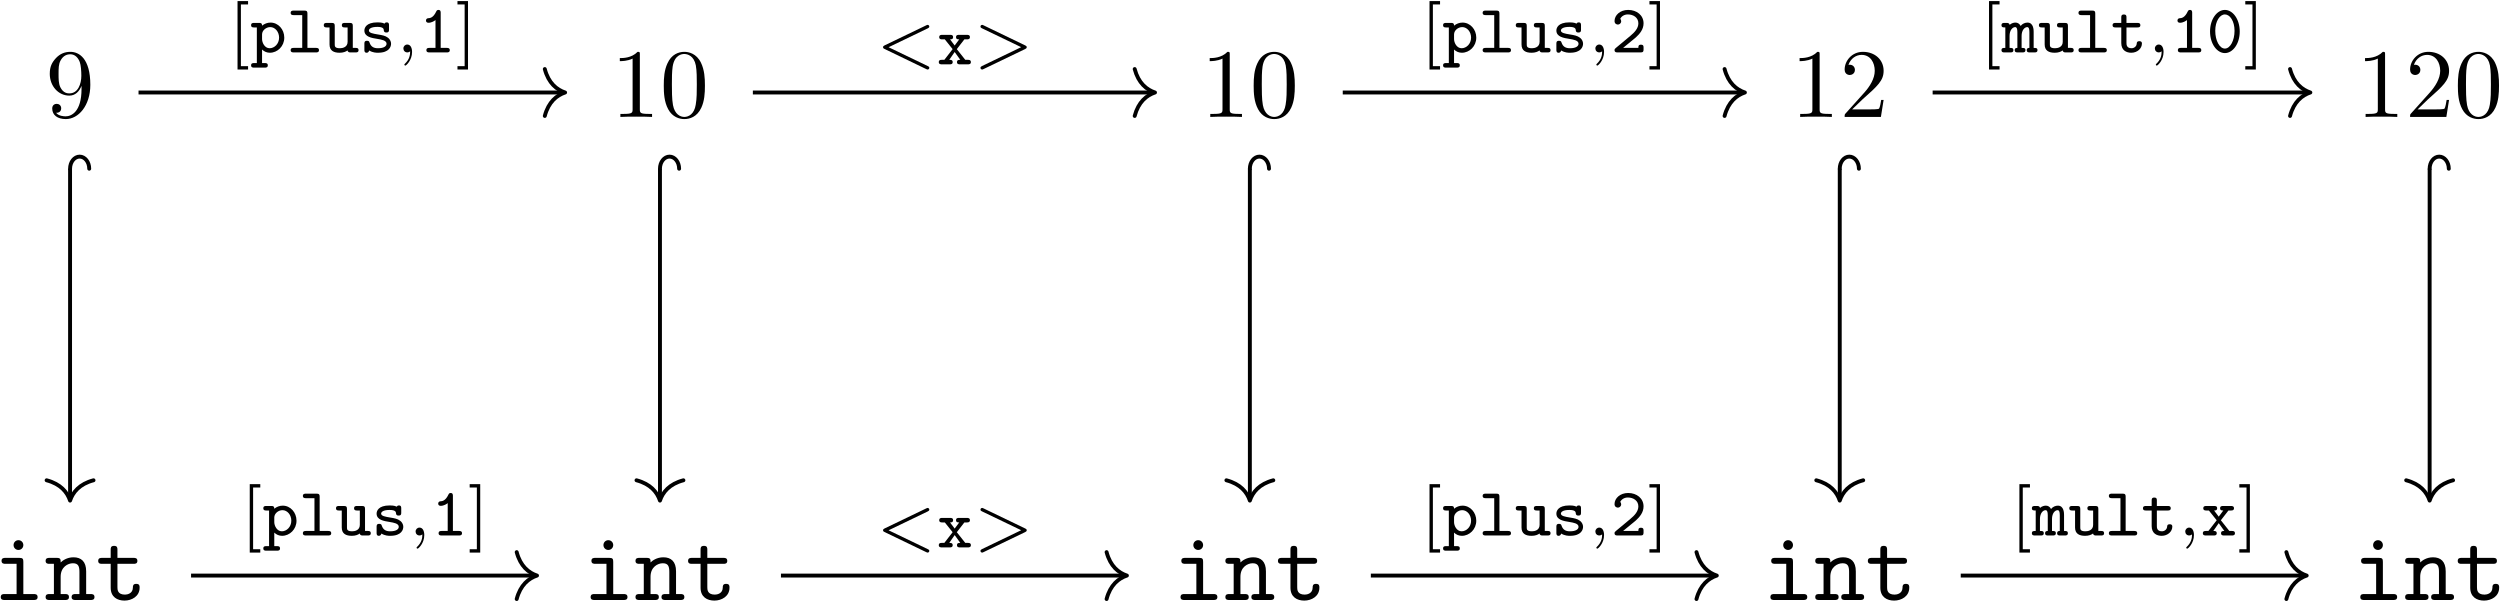
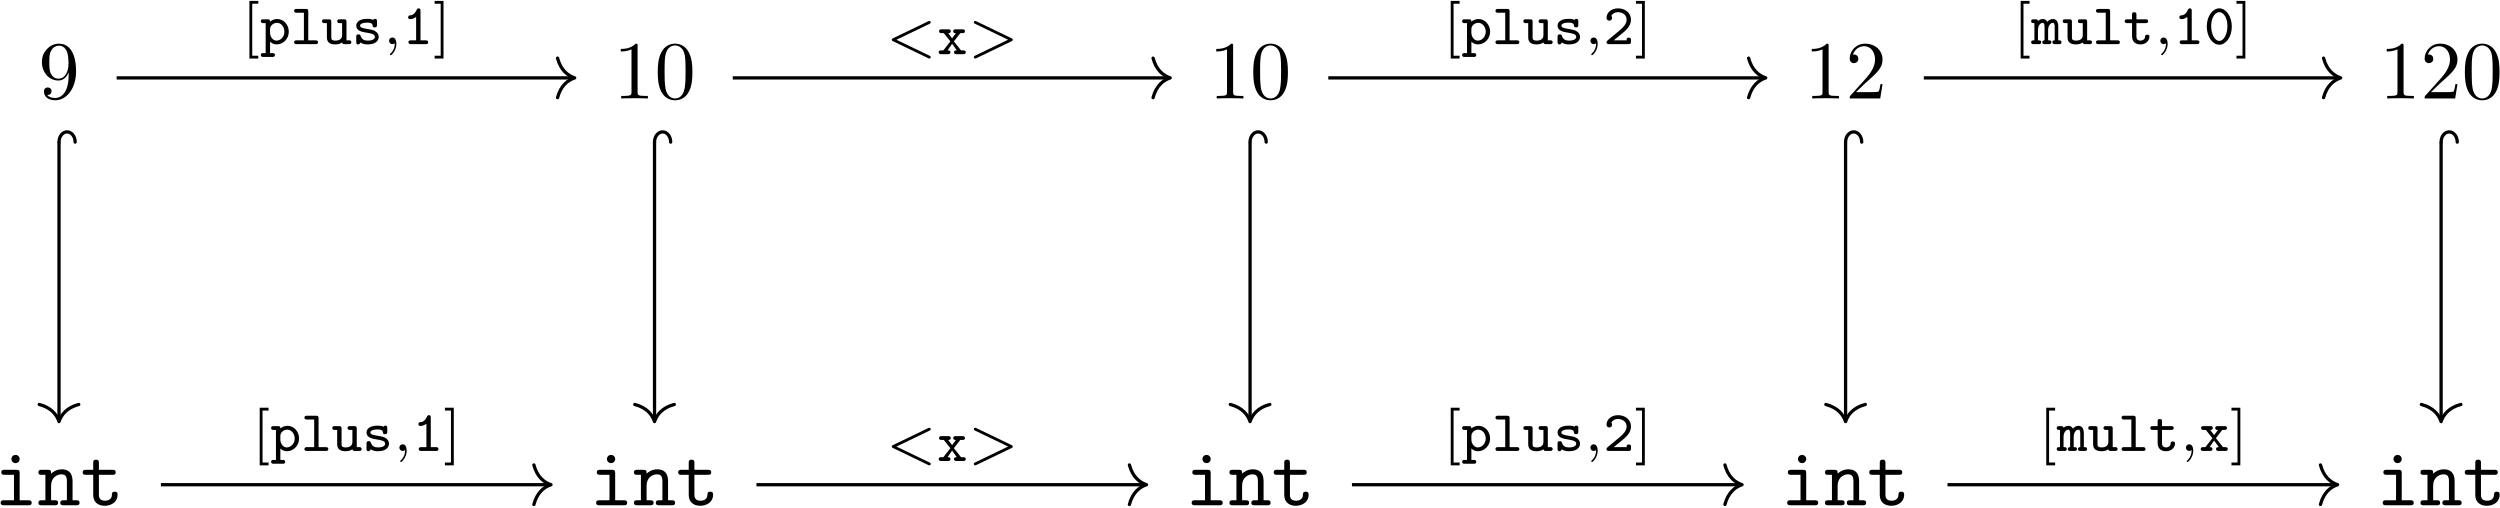
- <svg xmlns="http://www.w3.org/2000/svg" xmlns:xlink="http://www.w3.org/1999/xlink" width="1835pt" height="442pt" viewBox="0 0 1835 442" version="1.1">
+ <svg xmlns="http://www.w3.org/2000/svg" xmlns:xlink="http://www.w3.org/1999/xlink" width="2179pt" height="442pt" viewBox="0 0 2179 442" version="1.1">
  <defs>
    <g>
      <symbol overflow="visible" id="glyph0-0">
        <path style="stroke:none;" d="" />
      </symbol>
      <symbol overflow="visible" id="glyph0-1">
        <path style="stroke:none;" d="M 26.328 -22.812 L 26.328 -20.516 C 26.328 -3.734 18.859 -0.438 14.703 -0.438 C 13.484 -0.438 9.609 -0.578 7.672 -3.016 C 10.828 -3.016 11.406 -5.094 11.406 -6.312 C 11.406 -8.531 9.688 -9.609 8.109 -9.609 C 6.953 -9.609 4.812 -8.969 4.812 -6.172 C 4.812 -1.359 8.688 1.578 14.781 1.578 C 24.031 1.578 32.781 -8.172 32.781 -23.594 C 32.781 -42.891 24.531 -47.781 18.156 -47.781 C 14.203 -47.781 10.688 -46.484 7.609 -43.25 C 4.656 -40.031 3.016 -37.016 3.016 -31.641 C 3.016 -22.672 9.328 -15.641 17.359 -15.641 C 21.734 -15.641 24.672 -18.656 26.328 -22.812 Z M 17.438 -17.281 C 16.281 -17.281 12.984 -17.281 10.766 -21.812 C 9.469 -24.469 9.469 -28.047 9.469 -31.562 C 9.469 -35.438 9.469 -38.812 10.969 -41.469 C 12.906 -45.047 15.641 -45.984 18.156 -45.984 C 21.453 -45.984 23.812 -43.547 25.031 -40.312 C 25.891 -38.016 26.188 -33.5 26.188 -30.203 C 26.188 -24.25 23.75 -17.281 17.438 -17.281 Z M 17.438 -17.281 " />
      </symbol>
      <symbol overflow="visible" id="glyph0-2">
        <path style="stroke:none;" d="M 21.094 -45.906 C 21.094 -47.625 21.094 -47.781 19.438 -47.781 C 15 -43.188 8.688 -43.188 6.391 -43.188 L 6.391 -40.953 C 7.812 -40.953 12.047 -40.953 15.781 -42.828 L 15.781 -5.672 C 15.781 -3.078 15.562 -2.219 9.109 -2.219 L 6.812 -2.219 L 6.812 0 C 9.328 -0.219 15.562 -0.219 18.438 -0.219 C 21.312 -0.219 27.547 -0.219 30.062 0 L 30.062 -2.219 L 27.766 -2.219 C 21.312 -2.219 21.094 -3.016 21.094 -5.672 Z M 21.094 -45.906 " />
      </symbol>
      <symbol overflow="visible" id="glyph0-3">
        <path style="stroke:none;" d="M 33 -22.953 C 33 -28.688 32.641 -34.438 30.125 -39.734 C 26.828 -46.625 20.953 -47.781 17.938 -47.781 C 13.625 -47.781 8.391 -45.906 5.453 -39.234 C 3.156 -34.281 2.797 -28.688 2.797 -22.953 C 2.797 -17.578 3.078 -11.125 6.031 -5.672 C 9.109 0.141 14.344 1.578 17.859 1.578 C 21.734 1.578 27.188 0.078 30.344 -6.75 C 32.641 -11.688 33 -17.281 33 -22.953 Z M 17.859 0 C 15.062 0 10.828 -1.797 9.547 -8.688 C 8.75 -12.984 8.75 -19.578 8.75 -23.812 C 8.75 -28.406 8.75 -33.141 9.328 -37.016 C 10.688 -45.547 16.062 -46.203 17.859 -46.203 C 20.234 -46.203 24.969 -44.906 26.328 -37.797 C 27.047 -33.781 27.047 -28.328 27.047 -23.812 C 27.047 -18.438 27.047 -13.562 26.25 -8.969 C 25.172 -2.156 21.094 0 17.859 0 Z M 17.859 0 " />
      </symbol>
      <symbol overflow="visible" id="glyph0-4">
        <path style="stroke:none;" d="M 9.109 -5.531 L 16.719 -12.906 C 27.906 -22.812 32.203 -26.688 32.203 -33.859 C 32.203 -42.031 25.75 -47.781 17 -47.781 C 8.891 -47.781 3.594 -41.172 3.594 -34.797 C 3.594 -30.781 7.172 -30.781 7.391 -30.781 C 8.609 -30.781 11.125 -31.641 11.125 -34.578 C 11.125 -36.438 9.828 -38.312 7.312 -38.312 C 6.75 -38.312 6.594 -38.312 6.391 -38.234 C 8.031 -42.891 11.906 -45.547 16.062 -45.547 C 22.594 -45.547 25.688 -39.734 25.688 -33.859 C 25.688 -28.125 22.094 -22.453 18.156 -18 L 4.375 -2.656 C 3.594 -1.859 3.594 -1.719 3.594 0 L 30.203 0 L 32.203 -12.484 L 30.422 -12.484 C 30.062 -10.328 29.547 -7.172 28.844 -6.094 C 28.328 -5.531 23.594 -5.531 22.016 -5.531 Z M 9.109 -5.531 " />
      </symbol>
      <symbol overflow="visible" id="glyph1-0">
        <path style="stroke:none;" d="" />
      </symbol>
      <symbol overflow="visible" id="glyph1-1">
        <path style="stroke:none;" d="M 22.172 -27.969 C 22.172 -30.203 21.734 -30.922 19.297 -30.922 L 9.109 -30.922 C 8.031 -30.922 6.172 -30.922 6.172 -28.766 C 6.172 -26.547 8.031 -26.547 9.109 -26.547 L 17.219 -26.547 L 17.219 -4.375 L 8.531 -4.375 C 7.391 -4.375 5.594 -4.375 5.594 -2.156 C 5.594 0 7.453 0 8.531 0 L 29.703 0 C 30.781 0 32.641 0 32.641 -2.156 C 32.641 -4.375 30.781 -4.375 29.703 -4.375 L 22.172 -4.375 Z M 22.172 -40.312 C 22.172 -42.328 20.594 -43.906 18.578 -43.906 C 16.578 -43.906 15 -42.328 15 -40.312 C 15 -38.312 16.578 -36.734 18.578 -36.734 C 20.594 -36.734 22.172 -38.312 22.172 -40.312 Z M 22.172 -40.312 " />
      </symbol>
      <symbol overflow="visible" id="glyph1-2">
        <path style="stroke:none;" d="M 11.906 -27.547 C 11.906 -29.844 11.906 -30.922 9.031 -30.922 L 3.797 -30.922 C 2.656 -30.922 0.859 -30.922 0.859 -28.688 C 0.859 -26.547 2.719 -26.547 3.734 -26.547 L 6.953 -26.547 L 6.953 -4.375 L 3.797 -4.375 C 2.656 -4.375 0.859 -4.375 0.859 -2.156 C 0.859 0 2.719 0 3.734 0 L 15.141 0 C 16.141 0 18 0 18 -2.156 C 18 -4.375 16.219 -4.375 15.062 -4.375 L 11.906 -4.375 L 11.906 -17.078 C 11.906 -24.25 17.219 -26.969 20.875 -26.969 C 24.672 -26.969 25.688 -24.969 25.688 -20.656 L 25.688 -4.375 L 22.891 -4.375 C 21.734 -4.375 19.938 -4.375 19.938 -2.156 C 19.938 0 21.875 0 22.891 0 L 33.859 0 C 34.859 0 36.734 0 36.734 -2.156 C 36.734 -4.375 34.938 -4.375 33.781 -4.375 L 30.625 -4.375 L 30.625 -21.016 C 30.625 -28.266 26.969 -31.344 21.312 -31.344 C 16.5 -31.344 13.266 -28.906 11.906 -27.547 Z M 11.906 -27.547 " />
      </symbol>
      <symbol overflow="visible" id="glyph1-3">
        <path style="stroke:none;" d="M 15.922 -26.547 L 27.688 -26.547 C 28.766 -26.547 30.562 -26.547 30.562 -28.688 C 30.562 -30.922 28.844 -30.922 27.688 -30.922 L 15.922 -30.922 L 15.922 -36.797 C 15.922 -38.156 15.922 -39.734 13.484 -39.734 C 10.969 -39.734 10.969 -38.234 10.969 -36.797 L 10.969 -30.922 L 4.734 -30.922 C 3.594 -30.922 1.797 -30.922 1.797 -28.688 C 1.797 -26.547 3.594 -26.547 4.656 -26.547 L 10.969 -26.547 L 10.969 -9.031 C 10.969 -2.156 15.859 0.438 21.094 0.438 C 26.391 0.438 32.203 -2.656 32.203 -9.031 C 32.203 -10.328 32.203 -11.844 29.703 -11.844 C 27.328 -11.844 27.266 -10.328 27.266 -9.109 C 27.188 -4.656 23.094 -3.953 21.453 -3.953 C 15.922 -3.953 15.922 -7.672 15.922 -9.469 Z M 15.922 -26.547 " />
      </symbol>
      <symbol overflow="visible" id="glyph2-0">
        <path style="stroke:none;" d="" />
      </symbol>
      <symbol overflow="visible" id="glyph2-1">
        <path style="stroke:none;" d="M 14.562 12.562 L 14.562 10.094 L 9.297 10.094 L 9.297 -35.203 L 14.562 -35.203 L 14.562 -37.672 L 6.828 -37.672 L 6.828 12.562 Z M 14.562 12.562 " />
      </symbol>
      <symbol overflow="visible" id="glyph2-2">
        <path style="stroke:none;" d="M 9.344 -37.672 L 1.609 -37.672 L 1.609 -35.203 L 6.875 -35.203 L 6.875 10.094 L 1.609 10.094 L 1.609 12.562 L 9.344 12.562 Z M 9.344 -37.672 " />
      </symbol>
      <symbol overflow="visible" id="glyph3-0">
        <path style="stroke:none;" d="" />
      </symbol>
      <symbol overflow="visible" id="glyph3-1">
        <path style="stroke:none;" d="M 10.641 11.156 C 11.453 11.156 12.812 11.156 12.812 9.484 C 12.812 7.828 11.453 7.828 10.641 7.828 L 8.594 7.828 L 8.594 -2.109 C 10.141 -0.609 12.109 0.25 14.312 0.25 C 19.891 0.25 24.906 -4.469 24.906 -10.844 C 24.906 -16.922 20.438 -21.891 14.812 -21.891 C 12.453 -21.891 10.391 -21.047 8.594 -19.641 C 8.594 -21.641 7.484 -21.641 6.422 -21.641 L 2.719 -21.641 C 1.906 -21.641 0.547 -21.641 0.547 -19.984 C 0.547 -18.328 1.906 -18.328 2.719 -18.328 L 4.766 -18.328 L 4.766 7.828 L 2.719 7.828 C 1.906 7.828 0.547 7.828 0.547 9.484 C 0.547 11.156 1.906 11.156 2.719 11.156 Z M 8.594 -13.203 C 8.594 -16.125 11.547 -18.578 14.609 -18.578 C 18.125 -18.578 21.094 -15.172 21.094 -10.844 C 21.094 -6.281 17.672 -3.062 14.156 -3.062 C 10.453 -3.062 8.594 -7.234 8.594 -9.75 Z M 8.594 -13.203 " />
      </symbol>
      <symbol overflow="visible" id="glyph3-2">
        <path style="stroke:none;" d="M 15.219 -28.531 C 15.219 -30.234 14.719 -30.688 13.062 -30.688 L 5.125 -30.688 C 4.375 -30.688 2.906 -30.688 2.906 -29.031 C 2.906 -27.375 4.422 -27.375 5.125 -27.375 L 11.406 -27.375 L 11.406 -3.312 L 5.125 -3.312 C 4.375 -3.312 2.906 -3.312 2.906 -1.656 C 2.906 0 4.422 0 5.125 0 L 21.5 0 C 22.25 0 23.703 0 23.703 -1.656 C 23.703 -3.312 22.203 -3.312 21.5 -3.312 L 15.219 -3.312 Z M 15.219 -28.531 " />
      </symbol>
      <symbol overflow="visible" id="glyph3-3">
        <path style="stroke:none;" d="M 21.844 -19.484 C 21.844 -21.188 21.344 -21.641 19.688 -21.641 L 15.969 -21.641 C 15.172 -21.641 13.812 -21.641 13.812 -19.984 C 13.812 -18.328 15.172 -18.328 15.969 -18.328 L 18.031 -18.328 L 18.031 -7.781 C 18.031 -3.812 14.359 -3.062 12.453 -3.062 C 8.594 -3.062 8.594 -4.516 8.594 -5.969 L 8.594 -19.484 C 8.594 -21.188 8.078 -21.641 6.422 -21.641 L 2.719 -21.641 C 1.906 -21.641 0.547 -21.641 0.547 -19.984 C 0.547 -18.328 1.906 -18.328 2.719 -18.328 L 4.766 -18.328 L 4.766 -5.828 C 4.766 -1.203 7.938 0.25 12.156 0.25 C 14.812 0.25 16.719 -0.5 17.984 -1.453 C 18.234 0 19.438 0 20.188 0 L 23.906 0 C 24.703 0 26.062 0 26.062 -1.656 C 26.062 -3.312 24.703 -3.312 23.906 -3.312 L 21.844 -3.312 Z M 21.844 -19.484 " />
      </symbol>
      <symbol overflow="visible" id="glyph3-4">
        <path style="stroke:none;" d="M 21.75 -19.891 C 21.75 -20.641 21.75 -22.047 20.094 -22.047 C 18.938 -22.047 18.688 -21.438 18.531 -21.141 C 16.469 -22.047 14.469 -22.047 13.312 -22.047 C 4.766 -22.047 3.672 -17.828 3.672 -16.062 C 3.672 -11.406 8.938 -10.594 13.359 -9.891 C 16.062 -9.438 19.938 -8.844 19.938 -6.375 C 19.938 -4.562 18.031 -3.062 13.656 -3.062 C 10.547 -3.062 8.531 -4.125 7.484 -7.125 C 7.234 -7.938 7.031 -8.531 5.578 -8.531 C 3.672 -8.531 3.672 -7.281 3.672 -6.375 L 3.672 -1.906 C 3.672 -1.156 3.672 0.25 5.328 0.25 C 5.828 0.25 6.734 0.094 7.234 -1.406 C 9.797 0.25 12.609 0.25 13.609 0.25 C 22.141 0.25 23.25 -4.469 23.25 -6.328 C 23.25 -7.531 22.844 -9.344 20.938 -10.797 C 18.938 -12.297 16.969 -12.609 13.453 -13.203 C 10.047 -13.766 6.984 -14.266 6.984 -16.062 C 6.984 -17.078 8.188 -18.734 13.203 -18.734 C 17.734 -18.734 17.875 -17.125 17.922 -16.219 C 18.031 -14.609 19.281 -14.609 19.844 -14.609 C 21.75 -14.609 21.75 -15.812 21.75 -16.766 Z M 21.75 -19.891 " />
      </symbol>
      <symbol overflow="visible" id="glyph3-5">
        <path style="stroke:none;" d="M 15.969 -29.031 C 15.969 -29.781 15.969 -31.188 14.312 -31.188 C 13.25 -31.188 12.953 -30.531 12.703 -30.031 C 10.5 -25.359 8.188 -25.156 6.625 -25.062 C 5.922 -25.016 5.172 -24.406 5.172 -23.406 C 5.172 -22.797 5.469 -21.75 6.984 -21.75 C 9.391 -21.75 11.5 -23.203 12.156 -23.75 L 12.156 -3.312 L 7.688 -3.312 C 6.938 -3.312 5.469 -3.312 5.469 -1.656 C 5.469 0 6.984 0 7.688 0 L 20.438 0 C 21.188 0 22.656 0 22.656 -1.656 C 22.656 -3.312 21.141 -3.312 20.438 -3.312 L 15.969 -3.312 Z M 15.969 -29.031 " />
      </symbol>
      <symbol overflow="visible" id="glyph3-6">
        <path style="stroke:none;" d="M 14.719 -11.156 L 20.281 -18.328 L 22.141 -18.328 C 22.844 -18.328 24.359 -18.328 24.359 -19.984 C 24.359 -21.641 22.844 -21.641 22.141 -21.641 L 16.328 -21.641 C 15.562 -21.641 14.156 -21.641 14.156 -19.984 C 14.156 -18.328 15.516 -18.328 16.516 -18.328 L 13.156 -13.812 L 9.75 -18.328 C 10.594 -18.328 12 -18.328 12 -19.984 C 12 -21.641 10.594 -21.641 9.844 -21.641 L 4.016 -21.641 C 3.312 -21.641 1.812 -21.641 1.812 -19.984 C 1.812 -18.328 3.312 -18.328 4.016 -18.328 L 5.922 -18.328 L 11.656 -11.156 L 5.578 -3.312 L 3.719 -3.312 C 2.969 -3.312 1.5 -3.312 1.5 -1.656 C 1.5 0 3.016 0 3.719 0 L 9.484 0 C 10.25 0 11.703 0 11.703 -1.656 C 11.703 -3.312 10.297 -3.312 9.188 -3.312 L 13.156 -9.047 L 17.281 -3.312 C 16.219 -3.312 14.859 -3.312 14.859 -1.656 C 14.859 0 16.266 0 17.031 0 L 22.844 0 C 23.547 0 25.062 0 25.062 -1.656 C 25.062 -3.312 23.547 -3.312 22.844 -3.312 L 20.938 -3.312 Z M 14.719 -11.156 " />
      </symbol>
      <symbol overflow="visible" id="glyph3-7">
        <path style="stroke:none;" d="M 3.609 -3.266 C 2.969 -2.719 2.656 -2.453 2.656 -1.656 C 2.656 0 4.125 0 4.875 0 L 21.797 0 C 23.453 0 23.953 -0.406 23.953 -2.156 L 23.953 -3.516 C 23.953 -4.469 23.953 -5.672 22.047 -5.672 C 20.141 -5.672 20.141 -4.516 20.141 -3.312 L 8.938 -3.312 C 12.609 -6.422 16.625 -9.547 18.281 -11 C 21.141 -13.609 23.953 -16.875 23.953 -21.344 C 23.953 -27.266 18.938 -31.188 12.656 -31.188 C 6.734 -31.188 2.656 -27.312 2.656 -23.047 C 2.656 -20.891 4.375 -20.438 5.125 -20.438 C 6.172 -20.438 7.531 -21.25 7.531 -22.906 C 7.531 -23.5 7.281 -24.203 6.828 -24.609 C 7.688 -26.469 9.75 -27.875 12.453 -27.875 C 16.469 -27.875 20.141 -25.562 20.141 -21.344 C 20.141 -17.625 17.281 -14.656 14.219 -12.109 Z M 3.609 -3.266 " />
      </symbol>
      <symbol overflow="visible" id="glyph3-8">
        <path style="stroke:none;" d="M 23.359 -15.109 C 23.359 -16.266 23.359 -21.891 18.828 -21.891 C 17.172 -21.891 15.109 -21.141 13.812 -19.438 C 12.859 -21.25 11.453 -21.891 10 -21.891 C 8.938 -21.891 7.281 -21.594 5.719 -20.234 C 5.422 -21.641 4.266 -21.641 3.516 -21.641 L 1.906 -21.641 C 1.156 -21.641 -0.25 -21.641 -0.25 -19.984 C -0.25 -18.328 0.953 -18.328 2.562 -18.328 L 2.562 -3.312 C 0.953 -3.312 -0.25 -3.312 -0.25 -1.656 C -0.25 0 1.156 0 1.906 0 L 6.328 0 C 7.078 0 8.484 0 8.484 -1.656 C 8.484 -3.312 7.281 -3.312 5.672 -3.312 L 5.672 -12.109 C 5.672 -16.266 7.828 -18.578 9.844 -18.578 C 10.891 -18.578 11.406 -17.422 11.406 -14.859 L 11.406 -3.312 C 10.891 -3.312 9.438 -3.312 9.438 -1.656 C 9.438 0 10.844 0 11.594 0 L 15.172 0 C 15.922 0 17.328 0 17.328 -1.656 C 17.328 -3.312 16.125 -3.312 14.516 -3.312 L 14.516 -12.109 C 14.516 -16.266 16.672 -18.578 18.688 -18.578 C 19.734 -18.578 20.234 -17.422 20.234 -14.859 L 20.234 -3.312 C 19.734 -3.312 18.281 -3.312 18.281 -1.656 C 18.281 0 19.688 0 20.438 0 L 24 0 C 24.766 0 26.156 0 26.156 -1.656 C 26.156 -3.312 24.953 -3.312 23.359 -3.312 Z M 23.359 -15.109 " />
      </symbol>
      <symbol overflow="visible" id="glyph3-9">
        <path style="stroke:none;" d="M 11.453 -18.328 L 19.484 -18.328 C 20.234 -18.328 21.641 -18.328 21.641 -19.984 C 21.641 -21.641 20.234 -21.641 19.484 -21.641 L 11.453 -21.641 L 11.453 -25.656 C 11.453 -26.609 11.453 -27.828 9.547 -27.828 C 7.641 -27.828 7.641 -26.562 7.641 -25.656 L 7.641 -21.641 L 3.469 -21.641 C 2.719 -21.641 1.25 -21.641 1.25 -19.984 C 1.25 -18.328 2.656 -18.328 3.422 -18.328 L 7.641 -18.328 L 7.641 -6.875 C 7.641 -1.453 11.453 0.25 14.969 0.25 C 19.484 0.25 22.797 -2.906 22.797 -6.531 C 22.797 -8.234 21.344 -8.234 20.891 -8.234 C 19.578 -8.234 19.031 -7.734 18.984 -6.484 C 18.875 -4.422 17.078 -3.062 15.172 -3.062 C 11.453 -3.062 11.453 -5.828 11.453 -6.984 Z M 11.453 -18.328 " />
      </symbol>
      <symbol overflow="visible" id="glyph3-10">
        <path style="stroke:none;" d="M 24.203 -15.312 C 24.203 -24.609 18.984 -31.188 13.312 -31.188 C 7.578 -31.188 2.406 -24.5 2.406 -15.359 C 2.406 -6.078 7.641 0.5 13.312 0.5 C 19.031 0.5 24.203 -6.172 24.203 -15.312 Z M 13.312 -2.812 C 9.391 -2.812 6.234 -8.641 6.234 -15.875 C 6.234 -23 9.641 -27.875 13.312 -27.875 C 16.969 -27.875 20.391 -23.047 20.391 -15.875 C 20.391 -8.641 17.172 -2.812 13.312 -2.812 Z M 13.312 -2.812 " />
      </symbol>
      <symbol overflow="visible" id="glyph4-0">
        <path style="stroke:none;" d="" />
      </symbol>
      <symbol overflow="visible" id="glyph4-1">
        <path style="stroke:none;" d="M 10.594 -0.797 C 10.594 1.953 10.094 5.172 6.672 8.391 C 6.484 8.594 6.328 8.734 6.328 8.984 C 6.328 9.344 6.734 9.688 7.031 9.688 C 7.734 9.688 12 5.672 12 -0.297 C 12 -3.422 10.797 -5.781 8.484 -5.781 C 6.828 -5.781 5.625 -4.469 5.625 -2.906 C 5.625 -1.312 6.781 0 8.531 0 C 9.75 0 10.547 -0.797 10.594 -0.797 Z M 10.594 -0.797 " />
      </symbol>
      <symbol overflow="visible" id="glyph4-2">
        <path style="stroke:none;" d="M 38.266 -26.422 C 38.875 -26.719 39.375 -27.062 39.375 -27.719 C 39.375 -28.422 38.812 -28.969 38.109 -28.969 C 38.062 -28.969 37.812 -28.969 37.219 -28.672 L 6.531 -13.906 C 5.922 -13.609 5.422 -13.25 5.422 -12.609 C 5.422 -11.797 5.969 -11.547 6.484 -11.297 L 37.109 3.469 C 37.812 3.812 38.016 3.812 38.109 3.812 C 38.812 3.812 39.375 3.266 39.375 2.562 C 39.375 1.812 38.766 1.5 38.312 1.312 L 9.484 -12.562 Z M 38.266 -26.422 " />
      </symbol>
      <symbol overflow="visible" id="glyph4-3">
        <path style="stroke:none;" d="M 38.266 -11.25 C 38.875 -11.547 39.375 -11.906 39.375 -12.562 C 39.375 -13.359 38.812 -13.609 38.312 -13.859 L 7.688 -28.625 C 6.984 -28.969 6.781 -28.969 6.672 -28.969 C 5.969 -28.969 5.422 -28.422 5.422 -27.719 C 5.422 -26.969 6.031 -26.672 6.484 -26.469 L 35.297 -12.609 L 6.531 1.25 C 5.922 1.562 5.422 1.906 5.422 2.562 C 5.422 3.266 5.969 3.812 6.672 3.812 C 6.734 3.812 6.984 3.812 7.578 3.516 Z M 38.266 -11.25 " />
      </symbol>
    </g>
  </defs>
  <g id="surface1">
    <g style="fill:rgb(0%,0%,0%);fill-opacity:1;">
      <use xlink:href="#glyph0-1" x="33.514" y="85.828" />
    </g>
    <g style="fill:rgb(0%,0%,0%);fill-opacity:1;">
-       <use xlink:href="#glyph0-2" x="448.551" y="85.828" />
-       <use xlink:href="#glyph0-3" x="484.417" y="85.828" />
-     </g>
-     <g style="fill:rgb(0%,0%,0%);fill-opacity:1;">
-       <use xlink:href="#glyph0-2" x="881.53" y="85.828" />
-       <use xlink:href="#glyph0-3" x="917.396" y="85.828" />
-     </g>
-     <g style="fill:rgb(0%,0%,0%);fill-opacity:1;">
-       <use xlink:href="#glyph0-2" x="1314.51" y="85.828" />
-       <use xlink:href="#glyph0-4" x="1350.375" y="85.828" />
-     </g>
-     <g style="fill:rgb(0%,0%,0%);fill-opacity:1;">
-       <use xlink:href="#glyph0-2" x="1729.546" y="85.828" />
-       <use xlink:href="#glyph0-4" x="1765.412" y="85.828" />
-       <use xlink:href="#glyph0-3" x="1801.277" y="85.828" />
+       <use xlink:href="#glyph0-2" x="534.634" y="85.828" />
+       <use xlink:href="#glyph0-3" x="570.5" y="85.828" />
+     </g>
+     <g style="fill:rgb(0%,0%,0%);fill-opacity:1;">
+       <use xlink:href="#glyph0-2" x="1053.682" y="85.828" />
+       <use xlink:href="#glyph0-3" x="1089.548" y="85.828" />
+     </g>
+     <g style="fill:rgb(0%,0%,0%);fill-opacity:1;">
+       <use xlink:href="#glyph0-2" x="1572.738" y="85.828" />
+       <use xlink:href="#glyph0-4" x="1608.603" y="85.828" />
+     </g>
+     <g style="fill:rgb(0%,0%,0%);fill-opacity:1;">
+       <use xlink:href="#glyph0-2" x="2073.858" y="85.828" />
+       <use xlink:href="#glyph0-4" x="2109.723" y="85.828" />
+       <use xlink:href="#glyph0-3" x="2145.588" y="85.828" />
    </g>
    <g style="fill:rgb(0%,0%,0%);fill-opacity:1;">
      <use xlink:href="#glyph1-1" x="-5.042" y="440.399" />
      <use xlink:href="#glyph1-2" x="32.617" y="440.399" />
      <use xlink:href="#glyph1-3" x="70.276" y="440.399" />
    </g>
    <g style="fill:rgb(0%,0%,0%);fill-opacity:1;">
-       <use xlink:href="#glyph1-1" x="427.93" y="440.399" />
-       <use xlink:href="#glyph1-2" x="465.589" y="440.399" />
-       <use xlink:href="#glyph1-3" x="503.248" y="440.399" />
-     </g>
-     <g style="fill:rgb(0%,0%,0%);fill-opacity:1;">
-       <use xlink:href="#glyph1-1" x="860.91" y="440.399" />
-       <use xlink:href="#glyph1-2" x="898.568" y="440.399" />
-       <use xlink:href="#glyph1-3" x="936.227" y="440.399" />
-     </g>
-     <g style="fill:rgb(0%,0%,0%);fill-opacity:1;">
-       <use xlink:href="#glyph1-1" x="1293.882" y="440.399" />
-       <use xlink:href="#glyph1-2" x="1331.54" y="440.399" />
-       <use xlink:href="#glyph1-3" x="1369.199" y="440.399" />
-     </g>
-     <g style="fill:rgb(0%,0%,0%);fill-opacity:1;">
-       <use xlink:href="#glyph1-1" x="1726.861" y="440.399" />
-       <use xlink:href="#glyph1-2" x="1764.519" y="440.399" />
-       <use xlink:href="#glyph1-3" x="1802.178" y="440.399" />
-     </g>
-     <path style="fill:none;stroke-width:0.398;stroke-linecap:butt;stroke-linejoin:miter;stroke:rgb(0%,0%,0%);stroke-opacity:1;stroke-miterlimit:10;" d="M -120.273 16.133 L -120.273 -17.501 " transform="matrix(7.2,0,0,-7.2,917.3936,240.0014)" />
-     <path style="fill:none;stroke-width:0.398;stroke-linecap:round;stroke-linejoin:miter;stroke:rgb(0%,0%,0%);stroke-opacity:1;stroke-miterlimit:10;" d="M -0 1.952 C 0.682 1.952 1.235 1.516 1.235 0.976 C 1.235 0.437 0.682 -0 -0 -0 " transform="matrix(0,-7.2,7.2,0,51.43088,123.8424)" />
-     <path style="fill:none;stroke-width:0.398;stroke-linecap:round;stroke-linejoin:round;stroke:rgb(0%,0%,0%);stroke-opacity:1;stroke-miterlimit:10;" d="M -2.072 2.391 C -1.694 0.956 -0.85 0.279 -0 -0 C -0.85 -0.279 -1.694 -0.956 -2.072 -2.391 " transform="matrix(0,7.2,7.2,0,51.43088,367.4454)" />
-     <path style="fill:none;stroke-width:0.398;stroke-linecap:butt;stroke-linejoin:miter;stroke:rgb(0%,0%,0%);stroke-opacity:1;stroke-miterlimit:10;" d="M -113.293 23.904 L -70.005 23.904 " transform="matrix(7.2,0,0,-7.2,917.3936,240.0014)" />
-     <path style="fill:none;stroke-width:0.398;stroke-linecap:round;stroke-linejoin:round;stroke:rgb(0%,0%,0%);stroke-opacity:1;stroke-miterlimit:10;" d="M -2.072 2.391 C -1.694 0.956 -0.85 0.279 0 -0 C -0.85 -0.279 -1.694 -0.957 -2.072 -2.391 " transform="matrix(7.2,0,0,-7.2,414.7926,67.894)" />
-     <g style="fill:rgb(0%,0%,0%);fill-opacity:1;">
-       <use xlink:href="#glyph2-1" x="167.521" y="38.466" />
-     </g>
-     <g style="fill:rgb(0%,0%,0%);fill-opacity:1;">
-       <use xlink:href="#glyph3-1" x="183.757" y="38.466" />
-       <use xlink:href="#glyph3-2" x="210.434" y="38.466" />
-       <use xlink:href="#glyph3-3" x="237.111" y="38.466" />
-       <use xlink:href="#glyph3-4" x="263.789" y="38.466" />
-     </g>
-     <g style="fill:rgb(0%,0%,0%);fill-opacity:1;">
-       <use xlink:href="#glyph4-1" x="290.461" y="38.466" />
-     </g>
-     <g style="fill:rgb(0%,0%,0%);fill-opacity:1;">
-       <use xlink:href="#glyph3-5" x="307.496" y="38.466" />
-     </g>
-     <g style="fill:rgb(0%,0%,0%);fill-opacity:1;">
-       <use xlink:href="#glyph2-2" x="334.172" y="38.466" />
-     </g>
-     <path style="fill:none;stroke-width:0.398;stroke-linecap:butt;stroke-linejoin:miter;stroke:rgb(0%,0%,0%);stroke-opacity:1;stroke-miterlimit:10;" d="M -60.136 16.133 L -60.136 -17.501 " transform="matrix(7.2,0,0,-7.2,917.3936,240.0014)" />
-     <path style="fill:none;stroke-width:0.398;stroke-linecap:round;stroke-linejoin:miter;stroke:rgb(0%,0%,0%);stroke-opacity:1;stroke-miterlimit:10;" d="M -0 1.953 C 0.682 1.953 1.235 1.516 1.235 0.976 C 1.235 0.437 0.682 0 -0 0 " transform="matrix(0,-7.2,7.2,0,484.4123,123.8424)" />
-     <path style="fill:none;stroke-width:0.398;stroke-linecap:round;stroke-linejoin:round;stroke:rgb(0%,0%,0%);stroke-opacity:1;stroke-miterlimit:10;" d="M -2.072 2.391 C -1.694 0.956 -0.85 0.279 -0 0 C -0.85 -0.279 -1.694 -0.956 -2.072 -2.391 " transform="matrix(0,7.2,7.2,0,484.4123,367.4454)" />
-     <path style="fill:none;stroke-width:0.398;stroke-linecap:butt;stroke-linejoin:miter;stroke:rgb(0%,0%,0%);stroke-opacity:1;stroke-miterlimit:10;" d="M -50.666 23.904 L -9.869 23.904 " transform="matrix(7.2,0,0,-7.2,917.3936,240.0014)" />
-     <path style="fill:none;stroke-width:0.398;stroke-linecap:round;stroke-linejoin:round;stroke:rgb(0%,0%,0%);stroke-opacity:1;stroke-miterlimit:10;" d="M -2.072 2.391 C -1.693 0.956 -0.85 0.279 -0 -0 C -0.85 -0.279 -1.693 -0.957 -2.072 -2.391 " transform="matrix(7.2,0,0,-7.2,847.774,67.894)" />
-     <g style="fill:rgb(0%,0%,0%);fill-opacity:1;">
-       <use xlink:href="#glyph4-2" x="642.735" y="47.222" />
-     </g>
-     <g style="fill:rgb(0%,0%,0%);fill-opacity:1;">
-       <use xlink:href="#glyph3-6" x="687.57" y="47.222" />
-     </g>
-     <g style="fill:rgb(0%,0%,0%);fill-opacity:1;">
-       <use xlink:href="#glyph4-3" x="714.246" y="47.222" />
-     </g>
-     <path style="fill:none;stroke-width:0.398;stroke-linecap:butt;stroke-linejoin:miter;stroke:rgb(0%,0%,0%);stroke-opacity:1;stroke-miterlimit:10;" d="M 0 16.133 L 0 -17.501 " transform="matrix(7.2,0,0,-7.2,917.3936,240.0014)" />
-     <path style="fill:none;stroke-width:0.398;stroke-linecap:round;stroke-linejoin:miter;stroke:rgb(0%,0%,0%);stroke-opacity:1;stroke-miterlimit:10;" d="M -0 1.953 C 0.682 1.953 1.235 1.515 1.235 0.976 C 1.235 0.437 0.682 0 -0 0 " transform="matrix(0,-7.2,7.2,0,917.3936,123.8424)" />
-     <path style="fill:none;stroke-width:0.398;stroke-linecap:round;stroke-linejoin:round;stroke:rgb(0%,0%,0%);stroke-opacity:1;stroke-miterlimit:10;" d="M -2.072 2.391 C -1.694 0.956 -0.85 0.279 -0 0 C -0.85 -0.279 -1.694 -0.956 -2.072 -2.391 " transform="matrix(0,7.2,7.2,0,917.3936,367.4454)" />
-     <path style="fill:none;stroke-width:0.398;stroke-linecap:butt;stroke-linejoin:miter;stroke:rgb(0%,0%,0%);stroke-opacity:1;stroke-miterlimit:10;" d="M 9.47 23.904 L 50.268 23.904 " transform="matrix(7.2,0,0,-7.2,917.3936,240.0014)" />
-     <path style="fill:none;stroke-width:0.398;stroke-linecap:round;stroke-linejoin:round;stroke:rgb(0%,0%,0%);stroke-opacity:1;stroke-miterlimit:10;" d="M -2.072 2.391 C -1.693 0.956 -0.85 0.279 -0 -0 C -0.85 -0.279 -1.693 -0.957 -2.072 -2.391 " transform="matrix(7.2,0,0,-7.2,1280.755,67.894)" />
-     <g style="fill:rgb(0%,0%,0%);fill-opacity:1;">
-       <use xlink:href="#glyph2-1" x="1042.436" y="38.466" />
-     </g>
-     <g style="fill:rgb(0%,0%,0%);fill-opacity:1;">
-       <use xlink:href="#glyph3-1" x="1058.679" y="38.466" />
-       <use xlink:href="#glyph3-2" x="1085.356" y="38.466" />
-       <use xlink:href="#glyph3-3" x="1112.034" y="38.466" />
-       <use xlink:href="#glyph3-4" x="1138.711" y="38.466" />
-     </g>
-     <g style="fill:rgb(0%,0%,0%);fill-opacity:1;">
-       <use xlink:href="#glyph4-1" x="1165.376" y="38.466" />
-     </g>
-     <g style="fill:rgb(0%,0%,0%);fill-opacity:1;">
-       <use xlink:href="#glyph3-7" x="1182.418" y="38.466" />
-     </g>
-     <g style="fill:rgb(0%,0%,0%);fill-opacity:1;">
-       <use xlink:href="#glyph2-2" x="1209.087" y="38.466" />
-     </g>
-     <path style="fill:none;stroke-width:0.398;stroke-linecap:butt;stroke-linejoin:miter;stroke:rgb(0%,0%,0%);stroke-opacity:1;stroke-miterlimit:10;" d="M 69.606 23.904 L 107.914 23.904 " transform="matrix(7.2,0,0,-7.2,917.3936,240.0014)" />
-     <path style="fill:none;stroke-width:0.398;stroke-linecap:round;stroke-linejoin:round;stroke:rgb(0%,0%,0%);stroke-opacity:1;stroke-miterlimit:10;" d="M -2.072 2.391 C -1.694 0.956 -0.85 0.279 0 -0 C -0.85 -0.279 -1.694 -0.957 -2.072 -2.391 " transform="matrix(7.2,0,0,-7.2,1695.804,67.894)" />
-     <g style="fill:rgb(0%,0%,0%);fill-opacity:1;">
-       <use xlink:href="#glyph2-1" x="1453.11" y="38.466" />
-     </g>
-     <g style="fill:rgb(0%,0%,0%);fill-opacity:1;">
-       <use xlink:href="#glyph3-8" x="1469.346" y="38.466" />
-       <use xlink:href="#glyph3-3" x="1496.023" y="38.466" />
-       <use xlink:href="#glyph3-2" x="1522.7" y="38.466" />
-       <use xlink:href="#glyph3-9" x="1549.377" y="38.466" />
-     </g>
-     <g style="fill:rgb(0%,0%,0%);fill-opacity:1;">
-       <use xlink:href="#glyph4-1" x="1576.05" y="38.466" />
-     </g>
-     <g style="fill:rgb(0%,0%,0%);fill-opacity:1;">
-       <use xlink:href="#glyph3-5" x="1593.085" y="38.466" />
-       <use xlink:href="#glyph3-10" x="1619.762" y="38.466" />
-     </g>
-     <g style="fill:rgb(0%,0%,0%);fill-opacity:1;">
-       <use xlink:href="#glyph2-2" x="1646.437" y="38.466" />
-     </g>
-     <path style="fill:none;stroke-width:0.398;stroke-linecap:butt;stroke-linejoin:miter;stroke:rgb(0%,0%,0%);stroke-opacity:1;stroke-miterlimit:10;" d="M 60.136 16.133 L 60.136 -17.501 " transform="matrix(7.2,0,0,-7.2,917.3936,240.0014)" />
-     <path style="fill:none;stroke-width:0.398;stroke-linecap:round;stroke-linejoin:miter;stroke:rgb(0%,0%,0%);stroke-opacity:1;stroke-miterlimit:10;" d="M -0 1.953 C 0.682 1.953 1.235 1.515 1.235 0.976 C 1.235 0.437 0.682 0 -0 0 " transform="matrix(0,-7.2,7.2,0,1350.375,123.8424)" />
-     <path style="fill:none;stroke-width:0.398;stroke-linecap:round;stroke-linejoin:round;stroke:rgb(0%,0%,0%);stroke-opacity:1;stroke-miterlimit:10;" d="M -2.072 2.391 C -1.694 0.956 -0.85 0.279 -0 0 C -0.85 -0.279 -1.694 -0.956 -2.072 -2.391 " transform="matrix(0,7.2,7.2,0,1350.375,367.4454)" />
-     <path style="fill:none;stroke-width:0.398;stroke-linecap:butt;stroke-linejoin:miter;stroke:rgb(0%,0%,0%);stroke-opacity:1;stroke-miterlimit:10;" d="M 120.272 16.133 L 120.272 -17.501 " transform="matrix(7.2,0,0,-7.2,917.3936,240.0014)" />
-     <path style="fill:none;stroke-width:0.398;stroke-linecap:round;stroke-linejoin:miter;stroke:rgb(0%,0%,0%);stroke-opacity:1;stroke-miterlimit:10;" d="M -0 1.953 C 0.682 1.953 1.235 1.515 1.235 0.976 C 1.235 0.437 0.682 -0 -0 -0 " transform="matrix(0,-7.2,7.2,0,1783.356,123.8424)" />
-     <path style="fill:none;stroke-width:0.398;stroke-linecap:round;stroke-linejoin:round;stroke:rgb(0%,0%,0%);stroke-opacity:1;stroke-miterlimit:10;" d="M -2.072 2.391 C -1.694 0.956 -0.85 0.279 -0 -0 C -0.85 -0.279 -1.694 -0.957 -2.072 -2.391 " transform="matrix(0,7.2,7.2,0,1783.356,367.4454)" />
-     <path style="fill:none;stroke-width:0.398;stroke-linecap:butt;stroke-linejoin:miter;stroke:rgb(0%,0%,0%);stroke-opacity:1;stroke-miterlimit:10;" d="M -107.938 -25.343 L -72.869 -25.343 " transform="matrix(7.2,0,0,-7.2,917.3936,240.0014)" />
-     <path style="fill:none;stroke-width:0.398;stroke-linecap:round;stroke-linejoin:round;stroke:rgb(0%,0%,0%);stroke-opacity:1;stroke-miterlimit:10;" d="M -2.072 2.391 C -1.694 0.956 -0.85 0.279 0 0 C -0.85 -0.279 -1.694 -0.956 -2.072 -2.391 " transform="matrix(7.2,0,0,-7.2,394.1703,422.4698)" />
-     <g style="fill:rgb(0%,0%,0%);fill-opacity:1;">
-       <use xlink:href="#glyph2-1" x="176.485" y="393.038" />
-     </g>
-     <g style="fill:rgb(0%,0%,0%);fill-opacity:1;">
-       <use xlink:href="#glyph3-1" x="192.728" y="393.038" />
-       <use xlink:href="#glyph3-2" x="219.405" y="393.038" />
-       <use xlink:href="#glyph3-3" x="246.083" y="393.038" />
-       <use xlink:href="#glyph3-4" x="272.76" y="393.038" />
-     </g>
-     <g style="fill:rgb(0%,0%,0%);fill-opacity:1;">
-       <use xlink:href="#glyph4-1" x="299.425" y="393.038" />
-     </g>
-     <g style="fill:rgb(0%,0%,0%);fill-opacity:1;">
-       <use xlink:href="#glyph3-5" x="316.46" y="393.038" />
-     </g>
-     <g style="fill:rgb(0%,0%,0%);fill-opacity:1;">
-       <use xlink:href="#glyph2-2" x="343.136" y="393.038" />
-     </g>
-     <path style="fill:none;stroke-width:0.398;stroke-linecap:butt;stroke-linejoin:miter;stroke:rgb(0%,0%,0%);stroke-opacity:1;stroke-miterlimit:10;" d="M -47.802 -25.343 L -12.733 -25.343 " transform="matrix(7.2,0,0,-7.2,917.3936,240.0014)" />
-     <path style="fill:none;stroke-width:0.398;stroke-linecap:round;stroke-linejoin:round;stroke:rgb(0%,0%,0%);stroke-opacity:1;stroke-miterlimit:10;" d="M -2.072 2.391 C -1.694 0.956 -0.85 0.279 0 0 C -0.85 -0.279 -1.694 -0.956 -2.072 -2.391 " transform="matrix(7.2,0,0,-7.2,827.1517,422.4698)" />
-     <g style="fill:rgb(0%,0%,0%);fill-opacity:1;">
-       <use xlink:href="#glyph4-2" x="642.735" y="401.793" />
-     </g>
-     <g style="fill:rgb(0%,0%,0%);fill-opacity:1;">
-       <use xlink:href="#glyph3-6" x="687.57" y="401.793" />
-     </g>
-     <g style="fill:rgb(0%,0%,0%);fill-opacity:1;">
-       <use xlink:href="#glyph4-3" x="714.246" y="401.793" />
-     </g>
-     <path style="fill:none;stroke-width:0.398;stroke-linecap:butt;stroke-linejoin:miter;stroke:rgb(0%,0%,0%);stroke-opacity:1;stroke-miterlimit:10;" d="M 12.334 -25.343 L 47.404 -25.343 " transform="matrix(7.2,0,0,-7.2,917.3936,240.0014)" />
-     <path style="fill:none;stroke-width:0.398;stroke-linecap:round;stroke-linejoin:round;stroke:rgb(0%,0%,0%);stroke-opacity:1;stroke-miterlimit:10;" d="M -2.072 2.391 C -1.694 0.956 -0.85 0.279 -0 0 C -0.85 -0.279 -1.694 -0.956 -2.072 -2.391 " transform="matrix(7.2,0,0,-7.2,1260.133,422.4698)" />
-     <g style="fill:rgb(0%,0%,0%);fill-opacity:1;">
-       <use xlink:href="#glyph2-1" x="1042.436" y="393.038" />
-     </g>
-     <g style="fill:rgb(0%,0%,0%);fill-opacity:1;">
-       <use xlink:href="#glyph3-1" x="1058.679" y="393.038" />
-       <use xlink:href="#glyph3-2" x="1085.356" y="393.038" />
-       <use xlink:href="#glyph3-3" x="1112.034" y="393.038" />
-       <use xlink:href="#glyph3-4" x="1138.711" y="393.038" />
-     </g>
-     <g style="fill:rgb(0%,0%,0%);fill-opacity:1;">
-       <use xlink:href="#glyph4-1" x="1165.376" y="393.038" />
-     </g>
-     <g style="fill:rgb(0%,0%,0%);fill-opacity:1;">
-       <use xlink:href="#glyph3-7" x="1182.411" y="393.038" />
-     </g>
-     <g style="fill:rgb(0%,0%,0%);fill-opacity:1;">
-       <use xlink:href="#glyph2-2" x="1209.087" y="393.038" />
-     </g>
-     <path style="fill:none;stroke-width:0.398;stroke-linecap:butt;stroke-linejoin:miter;stroke:rgb(0%,0%,0%);stroke-opacity:1;stroke-miterlimit:10;" d="M 72.471 -25.343 L 107.54 -25.343 " transform="matrix(7.2,0,0,-7.2,917.3936,240.0014)" />
-     <path style="fill:none;stroke-width:0.398;stroke-linecap:round;stroke-linejoin:round;stroke:rgb(0%,0%,0%);stroke-opacity:1;stroke-miterlimit:10;" d="M -2.072 2.391 C -1.693 0.956 -0.85 0.279 -0 0 C -0.85 -0.279 -1.693 -0.956 -2.072 -2.391 " transform="matrix(7.2,0,0,-7.2,1693.114,422.4698)" />
-     <g style="fill:rgb(0%,0%,0%);fill-opacity:1;">
-       <use xlink:href="#glyph2-1" x="1475.415" y="393.038" />
-     </g>
-     <g style="fill:rgb(0%,0%,0%);fill-opacity:1;">
-       <use xlink:href="#glyph3-8" x="1491.651" y="393.038" />
-       <use xlink:href="#glyph3-3" x="1518.328" y="393.038" />
-       <use xlink:href="#glyph3-2" x="1545.006" y="393.038" />
-       <use xlink:href="#glyph3-9" x="1571.683" y="393.038" />
-     </g>
-     <g style="fill:rgb(0%,0%,0%);fill-opacity:1;">
-       <use xlink:href="#glyph4-1" x="1598.355" y="393.038" />
-     </g>
-     <g style="fill:rgb(0%,0%,0%);fill-opacity:1;">
-       <use xlink:href="#glyph3-6" x="1615.39" y="393.038" />
-     </g>
-     <g style="fill:rgb(0%,0%,0%);fill-opacity:1;">
-       <use xlink:href="#glyph2-2" x="1642.066" y="393.038" />
+       <use xlink:href="#glyph1-1" x="514.006" y="440.399" />
+       <use xlink:href="#glyph1-2" x="551.665" y="440.399" />
+       <use xlink:href="#glyph1-3" x="589.324" y="440.399" />
+     </g>
+     <g style="fill:rgb(0%,0%,0%);fill-opacity:1;">
+       <use xlink:href="#glyph1-1" x="1033.062" y="440.399" />
+       <use xlink:href="#glyph1-2" x="1070.72" y="440.399" />
+       <use xlink:href="#glyph1-3" x="1108.379" y="440.399" />
+     </g>
+     <g style="fill:rgb(0%,0%,0%);fill-opacity:1;">
+       <use xlink:href="#glyph1-1" x="1552.117" y="440.399" />
+       <use xlink:href="#glyph1-2" x="1589.775" y="440.399" />
+       <use xlink:href="#glyph1-3" x="1627.434" y="440.399" />
+     </g>
+     <g style="fill:rgb(0%,0%,0%);fill-opacity:1;">
+       <use xlink:href="#glyph1-1" x="2071.172" y="440.399" />
+       <use xlink:href="#glyph1-2" x="2108.831" y="440.399" />
+       <use xlink:href="#glyph1-3" x="2146.489" y="440.399" />
+     </g>
+     <path style="fill:none;stroke-width:0.398;stroke-linecap:butt;stroke-linejoin:miter;stroke:rgb(0%,0%,0%);stroke-opacity:1;stroke-miterlimit:10;" d="M -144.183 16.133 L -144.183 -17.501 " transform="matrix(7.2,0,0,-7.2,1089.553,240.0014)" />
+     <path style="fill:none;stroke-width:0.398;stroke-linecap:round;stroke-linejoin:miter;stroke:rgb(0%,0%,0%);stroke-opacity:1;stroke-miterlimit:10;" d="M -0 1.953 C 0.682 1.953 1.235 1.515 1.235 0.976 C 1.235 0.437 0.682 -0 -0 -0 " transform="matrix(0,-7.2,7.2,0,51.43369,123.8424)" />
+     <path style="fill:none;stroke-width:0.398;stroke-linecap:round;stroke-linejoin:round;stroke:rgb(0%,0%,0%);stroke-opacity:1;stroke-miterlimit:10;" d="M -2.072 2.391 C -1.694 0.956 -0.85 0.279 -0 -0 C -0.85 -0.279 -1.694 -0.957 -2.072 -2.391 " transform="matrix(0,7.2,7.2,0,51.43369,367.4454)" />
+     <path style="fill:none;stroke-width:0.398;stroke-linecap:butt;stroke-linejoin:miter;stroke:rgb(0%,0%,0%);stroke-opacity:1;stroke-miterlimit:10;" d="M -137.204 23.904 L -81.96 23.904 " transform="matrix(7.2,0,0,-7.2,1089.553,240.0014)" />
+     <path style="fill:none;stroke-width:0.398;stroke-linecap:round;stroke-linejoin:round;stroke:rgb(0%,0%,0%);stroke-opacity:1;stroke-miterlimit:10;" d="M -2.072 2.391 C -1.694 0.956 -0.85 0.279 0 -0 C -0.85 -0.279 -1.694 -0.957 -2.072 -2.391 " transform="matrix(7.2,0,0,-7.2,500.8736,67.894)" />
+     <g style="fill:rgb(0%,0%,0%);fill-opacity:1;">
+       <use xlink:href="#glyph2-1" x="210.562" y="38.466" />
+     </g>
+     <g style="fill:rgb(0%,0%,0%);fill-opacity:1;">
+       <use xlink:href="#glyph3-1" x="226.798" y="38.466" />
+       <use xlink:href="#glyph3-2" x="253.476" y="38.466" />
+       <use xlink:href="#glyph3-3" x="280.153" y="38.466" />
+       <use xlink:href="#glyph3-4" x="306.83" y="38.466" />
+     </g>
+     <g style="fill:rgb(0%,0%,0%);fill-opacity:1;">
+       <use xlink:href="#glyph4-1" x="333.502" y="38.466" />
+     </g>
+     <g style="fill:rgb(0%,0%,0%);fill-opacity:1;">
+       <use xlink:href="#glyph3-5" x="350.538" y="38.466" />
+     </g>
+     <g style="fill:rgb(0%,0%,0%);fill-opacity:1;">
+       <use xlink:href="#glyph2-2" x="377.214" y="38.466" />
+     </g>
+     <path style="fill:none;stroke-width:0.398;stroke-linecap:butt;stroke-linejoin:miter;stroke:rgb(0%,0%,0%);stroke-opacity:1;stroke-miterlimit:10;" d="M -72.092 16.133 L -72.092 -17.501 " transform="matrix(7.2,0,0,-7.2,1089.553,240.0014)" />
+     <path style="fill:none;stroke-width:0.398;stroke-linecap:round;stroke-linejoin:miter;stroke:rgb(0%,0%,0%);stroke-opacity:1;stroke-miterlimit:10;" d="M -0 1.952 C 0.682 1.952 1.235 1.516 1.235 0.976 C 1.235 0.437 0.682 -0 -0 -0 " transform="matrix(0,-7.2,7.2,0,570.4933,123.8424)" />
+     <path style="fill:none;stroke-width:0.398;stroke-linecap:round;stroke-linejoin:round;stroke:rgb(0%,0%,0%);stroke-opacity:1;stroke-miterlimit:10;" d="M -2.072 2.391 C -1.694 0.956 -0.85 0.279 -0 -0 C -0.85 -0.279 -1.694 -0.956 -2.072 -2.391 " transform="matrix(0,7.2,7.2,0,570.4933,367.4454)" />
+     <path style="fill:none;stroke-width:0.398;stroke-linecap:butt;stroke-linejoin:miter;stroke:rgb(0%,0%,0%);stroke-opacity:1;stroke-miterlimit:10;" d="M -62.621 23.904 L -9.868 23.904 " transform="matrix(7.2,0,0,-7.2,1089.553,240.0014)" />
+     <path style="fill:none;stroke-width:0.398;stroke-linecap:round;stroke-linejoin:round;stroke:rgb(0%,0%,0%);stroke-opacity:1;stroke-miterlimit:10;" d="M -2.072 2.391 C -1.694 0.956 -0.85 0.279 0 -0 C -0.85 -0.279 -1.694 -0.957 -2.072 -2.391 " transform="matrix(7.2,0,0,-7.2,1019.933,67.894)" />
+     <g style="fill:rgb(0%,0%,0%);fill-opacity:1;">
+       <use xlink:href="#glyph4-2" x="771.853" y="47.222" />
+     </g>
+     <g style="fill:rgb(0%,0%,0%);fill-opacity:1;">
+       <use xlink:href="#glyph3-6" x="816.687" y="47.222" />
+     </g>
+     <g style="fill:rgb(0%,0%,0%);fill-opacity:1;">
+       <use xlink:href="#glyph4-3" x="843.363" y="47.222" />
+     </g>
+     <path style="fill:none;stroke-width:0.398;stroke-linecap:butt;stroke-linejoin:miter;stroke:rgb(0%,0%,0%);stroke-opacity:1;stroke-miterlimit:10;" d="M 0 16.133 L 0 -17.501 " transform="matrix(7.2,0,0,-7.2,1089.553,240.0014)" />
+     <path style="fill:none;stroke-width:0.398;stroke-linecap:round;stroke-linejoin:miter;stroke:rgb(0%,0%,0%);stroke-opacity:1;stroke-miterlimit:10;" d="M -0 1.953 C 0.682 1.953 1.235 1.516 1.235 0.976 C 1.235 0.437 0.682 0 -0 0 " transform="matrix(0,-7.2,7.2,0,1089.553,123.8424)" />
+     <path style="fill:none;stroke-width:0.398;stroke-linecap:round;stroke-linejoin:round;stroke:rgb(0%,0%,0%);stroke-opacity:1;stroke-miterlimit:10;" d="M -2.072 2.391 C -1.694 0.956 -0.85 0.279 -0 0 C -0.85 -0.279 -1.694 -0.956 -2.072 -2.391 " transform="matrix(0,7.2,7.2,0,1089.553,367.4454)" />
+     <path style="fill:none;stroke-width:0.398;stroke-linecap:butt;stroke-linejoin:miter;stroke:rgb(0%,0%,0%);stroke-opacity:1;stroke-miterlimit:10;" d="M 9.47 23.904 L 62.223 23.904 " transform="matrix(7.2,0,0,-7.2,1089.553,240.0014)" />
+     <path style="fill:none;stroke-width:0.398;stroke-linecap:round;stroke-linejoin:round;stroke:rgb(0%,0%,0%);stroke-opacity:1;stroke-miterlimit:10;" d="M -2.072 2.391 C -1.693 0.956 -0.85 0.279 -0 -0 C -0.85 -0.279 -1.693 -0.957 -2.072 -2.391 " transform="matrix(7.2,0,0,-7.2,1538.993,67.894)" />
+     <g style="fill:rgb(0%,0%,0%);fill-opacity:1;">
+       <use xlink:href="#glyph2-1" x="1257.63" y="38.466" />
+     </g>
+     <g style="fill:rgb(0%,0%,0%);fill-opacity:1;">
+       <use xlink:href="#glyph3-1" x="1273.873" y="38.466" />
+       <use xlink:href="#glyph3-2" x="1300.55" y="38.466" />
+       <use xlink:href="#glyph3-3" x="1327.227" y="38.466" />
+       <use xlink:href="#glyph3-4" x="1353.905" y="38.466" />
+     </g>
+     <g style="fill:rgb(0%,0%,0%);fill-opacity:1;">
+       <use xlink:href="#glyph4-1" x="1380.57" y="38.466" />
+     </g>
+     <g style="fill:rgb(0%,0%,0%);fill-opacity:1;">
+       <use xlink:href="#glyph3-7" x="1397.605" y="38.466" />
+     </g>
+     <g style="fill:rgb(0%,0%,0%);fill-opacity:1;">
+       <use xlink:href="#glyph2-2" x="1424.281" y="38.466" />
+     </g>
+     <path style="fill:none;stroke-width:0.398;stroke-linecap:butt;stroke-linejoin:miter;stroke:rgb(0%,0%,0%);stroke-opacity:1;stroke-miterlimit:10;" d="M 81.562 23.904 L 131.824 23.904 " transform="matrix(7.2,0,0,-7.2,1089.553,240.0014)" />
+     <path style="fill:none;stroke-width:0.398;stroke-linecap:round;stroke-linejoin:round;stroke:rgb(0%,0%,0%);stroke-opacity:1;stroke-miterlimit:10;" d="M -2.072 2.391 C -1.694 0.956 -0.85 0.279 -0 -0 C -0.85 -0.279 -1.694 -0.957 -2.072 -2.391 " transform="matrix(7.2,0,0,-7.2,2040.119,67.894)" />
+     <g style="fill:rgb(0%,0%,0%);fill-opacity:1;">
+       <use xlink:href="#glyph2-1" x="1754.379" y="38.466" />
+     </g>
+     <g style="fill:rgb(0%,0%,0%);fill-opacity:1;">
+       <use xlink:href="#glyph3-8" x="1770.622" y="38.466" />
+       <use xlink:href="#glyph3-3" x="1797.3" y="38.466" />
+       <use xlink:href="#glyph3-2" x="1823.977" y="38.466" />
+       <use xlink:href="#glyph3-9" x="1850.654" y="38.466" />
+     </g>
+     <g style="fill:rgb(0%,0%,0%);fill-opacity:1;">
+       <use xlink:href="#glyph4-1" x="1877.319" y="38.466" />
+     </g>
+     <g style="fill:rgb(0%,0%,0%);fill-opacity:1;">
+       <use xlink:href="#glyph3-5" x="1894.354" y="38.466" />
+       <use xlink:href="#glyph3-10" x="1921.032" y="38.466" />
+     </g>
+     <g style="fill:rgb(0%,0%,0%);fill-opacity:1;">
+       <use xlink:href="#glyph2-2" x="1947.706" y="38.466" />
+     </g>
+     <path style="fill:none;stroke-width:0.398;stroke-linecap:butt;stroke-linejoin:miter;stroke:rgb(0%,0%,0%);stroke-opacity:1;stroke-miterlimit:10;" d="M 72.092 16.133 L 72.092 -17.501 " transform="matrix(7.2,0,0,-7.2,1089.553,240.0014)" />
+     <path style="fill:none;stroke-width:0.398;stroke-linecap:round;stroke-linejoin:miter;stroke:rgb(0%,0%,0%);stroke-opacity:1;stroke-miterlimit:10;" d="M -0 1.953 C 0.682 1.953 1.235 1.515 1.235 0.976 C 1.235 0.437 0.682 0 -0 0 " transform="matrix(0,-7.2,7.2,0,1608.612,123.8424)" />
+     <path style="fill:none;stroke-width:0.398;stroke-linecap:round;stroke-linejoin:round;stroke:rgb(0%,0%,0%);stroke-opacity:1;stroke-miterlimit:10;" d="M -2.072 2.391 C -1.694 0.956 -0.85 0.279 -0 0 C -0.85 -0.279 -1.694 -0.956 -2.072 -2.391 " transform="matrix(0,7.2,7.2,0,1608.612,367.4454)" />
+     <path style="fill:none;stroke-width:0.398;stroke-linecap:butt;stroke-linejoin:miter;stroke:rgb(0%,0%,0%);stroke-opacity:1;stroke-miterlimit:10;" d="M 144.183 16.133 L 144.183 -17.501 " transform="matrix(7.2,0,0,-7.2,1089.553,240.0014)" />
+     <path style="fill:none;stroke-width:0.398;stroke-linecap:round;stroke-linejoin:miter;stroke:rgb(0%,0%,0%);stroke-opacity:1;stroke-miterlimit:10;" d="M -0 1.953 C 0.682 1.953 1.235 1.515 1.235 0.976 C 1.235 0.437 0.682 -0 -0 -0 " transform="matrix(0,-7.2,7.2,0,2127.672,123.8424)" />
+     <path style="fill:none;stroke-width:0.398;stroke-linecap:round;stroke-linejoin:round;stroke:rgb(0%,0%,0%);stroke-opacity:1;stroke-miterlimit:10;" d="M -2.072 2.391 C -1.694 0.956 -0.85 0.279 -0 -0 C -0.85 -0.279 -1.694 -0.957 -2.072 -2.391 " transform="matrix(0,7.2,7.2,0,2127.672,367.4454)" />
+     <path style="fill:none;stroke-width:0.398;stroke-linecap:butt;stroke-linejoin:miter;stroke:rgb(0%,0%,0%);stroke-opacity:1;stroke-miterlimit:10;" d="M -131.849 -25.343 L -84.825 -25.343 " transform="matrix(7.2,0,0,-7.2,1089.553,240.0014)" />
+     <path style="fill:none;stroke-width:0.398;stroke-linecap:round;stroke-linejoin:round;stroke:rgb(0%,0%,0%);stroke-opacity:1;stroke-miterlimit:10;" d="M -2.072 2.391 C -1.693 0.956 -0.85 0.279 -0 0 C -0.85 -0.279 -1.693 -0.956 -2.072 -2.391 " transform="matrix(7.2,0,0,-7.2,480.2513,422.4698)" />
+     <g style="fill:rgb(0%,0%,0%);fill-opacity:1;">
+       <use xlink:href="#glyph2-1" x="219.526" y="393.038" />
+     </g>
+     <g style="fill:rgb(0%,0%,0%);fill-opacity:1;">
+       <use xlink:href="#glyph3-1" x="235.762" y="393.038" />
+       <use xlink:href="#glyph3-2" x="262.44" y="393.038" />
+       <use xlink:href="#glyph3-3" x="289.117" y="393.038" />
+       <use xlink:href="#glyph3-4" x="315.794" y="393.038" />
+     </g>
+     <g style="fill:rgb(0%,0%,0%);fill-opacity:1;">
+       <use xlink:href="#glyph4-1" x="342.466" y="393.038" />
+     </g>
+     <g style="fill:rgb(0%,0%,0%);fill-opacity:1;">
+       <use xlink:href="#glyph3-5" x="359.502" y="393.038" />
+     </g>
+     <g style="fill:rgb(0%,0%,0%);fill-opacity:1;">
+       <use xlink:href="#glyph2-2" x="386.178" y="393.038" />
+     </g>
+     <path style="fill:none;stroke-width:0.398;stroke-linecap:butt;stroke-linejoin:miter;stroke:rgb(0%,0%,0%);stroke-opacity:1;stroke-miterlimit:10;" d="M -59.757 -25.343 L -12.733 -25.343 " transform="matrix(7.2,0,0,-7.2,1089.553,240.0014)" />
+     <path style="fill:none;stroke-width:0.398;stroke-linecap:round;stroke-linejoin:round;stroke:rgb(0%,0%,0%);stroke-opacity:1;stroke-miterlimit:10;" d="M -2.072 2.391 C -1.694 0.956 -0.85 0.279 0 0 C -0.85 -0.279 -1.694 -0.956 -2.072 -2.391 " transform="matrix(7.2,0,0,-7.2,999.3109,422.4698)" />
+     <g style="fill:rgb(0%,0%,0%);fill-opacity:1;">
+       <use xlink:href="#glyph4-2" x="771.853" y="401.793" />
+     </g>
+     <g style="fill:rgb(0%,0%,0%);fill-opacity:1;">
+       <use xlink:href="#glyph3-6" x="816.687" y="401.793" />
+     </g>
+     <g style="fill:rgb(0%,0%,0%);fill-opacity:1;">
+       <use xlink:href="#glyph4-3" x="843.363" y="401.793" />
+     </g>
+     <path style="fill:none;stroke-width:0.398;stroke-linecap:butt;stroke-linejoin:miter;stroke:rgb(0%,0%,0%);stroke-opacity:1;stroke-miterlimit:10;" d="M 12.334 -25.343 L 59.359 -25.343 " transform="matrix(7.2,0,0,-7.2,1089.553,240.0014)" />
+     <path style="fill:none;stroke-width:0.398;stroke-linecap:round;stroke-linejoin:round;stroke:rgb(0%,0%,0%);stroke-opacity:1;stroke-miterlimit:10;" d="M -2.072 2.391 C -1.694 0.956 -0.85 0.279 0 0 C -0.85 -0.279 -1.694 -0.956 -2.072 -2.391 " transform="matrix(7.2,0,0,-7.2,1518.37,422.4698)" />
+     <g style="fill:rgb(0%,0%,0%);fill-opacity:1;">
+       <use xlink:href="#glyph2-1" x="1257.63" y="393.038" />
+     </g>
+     <g style="fill:rgb(0%,0%,0%);fill-opacity:1;">
+       <use xlink:href="#glyph3-1" x="1273.873" y="393.038" />
+       <use xlink:href="#glyph3-2" x="1300.55" y="393.038" />
+       <use xlink:href="#glyph3-3" x="1327.227" y="393.038" />
+       <use xlink:href="#glyph3-4" x="1353.905" y="393.038" />
+     </g>
+     <g style="fill:rgb(0%,0%,0%);fill-opacity:1;">
+       <use xlink:href="#glyph4-1" x="1380.57" y="393.038" />
+     </g>
+     <g style="fill:rgb(0%,0%,0%);fill-opacity:1;">
+       <use xlink:href="#glyph3-7" x="1397.605" y="393.038" />
+     </g>
+     <g style="fill:rgb(0%,0%,0%);fill-opacity:1;">
+       <use xlink:href="#glyph2-2" x="1424.281" y="393.038" />
+     </g>
+     <path style="fill:none;stroke-width:0.398;stroke-linecap:butt;stroke-linejoin:miter;stroke:rgb(0%,0%,0%);stroke-opacity:1;stroke-miterlimit:10;" d="M 84.426 -25.343 L 131.45 -25.343 " transform="matrix(7.2,0,0,-7.2,1089.553,240.0014)" />
+     <path style="fill:none;stroke-width:0.398;stroke-linecap:round;stroke-linejoin:round;stroke:rgb(0%,0%,0%);stroke-opacity:1;stroke-miterlimit:10;" d="M -2.072 2.391 C -1.693 0.956 -0.85 0.279 -0 0 C -0.85 -0.279 -1.693 -0.956 -2.072 -2.391 " transform="matrix(7.2,0,0,-7.2,2037.43,422.4698)" />
+     <g style="fill:rgb(0%,0%,0%);fill-opacity:1;">
+       <use xlink:href="#glyph2-1" x="1776.685" y="393.038" />
+     </g>
+     <g style="fill:rgb(0%,0%,0%);fill-opacity:1;">
+       <use xlink:href="#glyph3-8" x="1792.921" y="393.038" />
+       <use xlink:href="#glyph3-3" x="1819.598" y="393.038" />
+       <use xlink:href="#glyph3-2" x="1846.275" y="393.038" />
+       <use xlink:href="#glyph3-9" x="1872.953" y="393.038" />
+     </g>
+     <g style="fill:rgb(0%,0%,0%);fill-opacity:1;">
+       <use xlink:href="#glyph4-1" x="1899.625" y="393.038" />
+     </g>
+     <g style="fill:rgb(0%,0%,0%);fill-opacity:1;">
+       <use xlink:href="#glyph3-6" x="1916.66" y="393.038" />
+     </g>
+     <g style="fill:rgb(0%,0%,0%);fill-opacity:1;">
+       <use xlink:href="#glyph2-2" x="1943.336" y="393.038" />
    </g>
  </g>
</svg>
